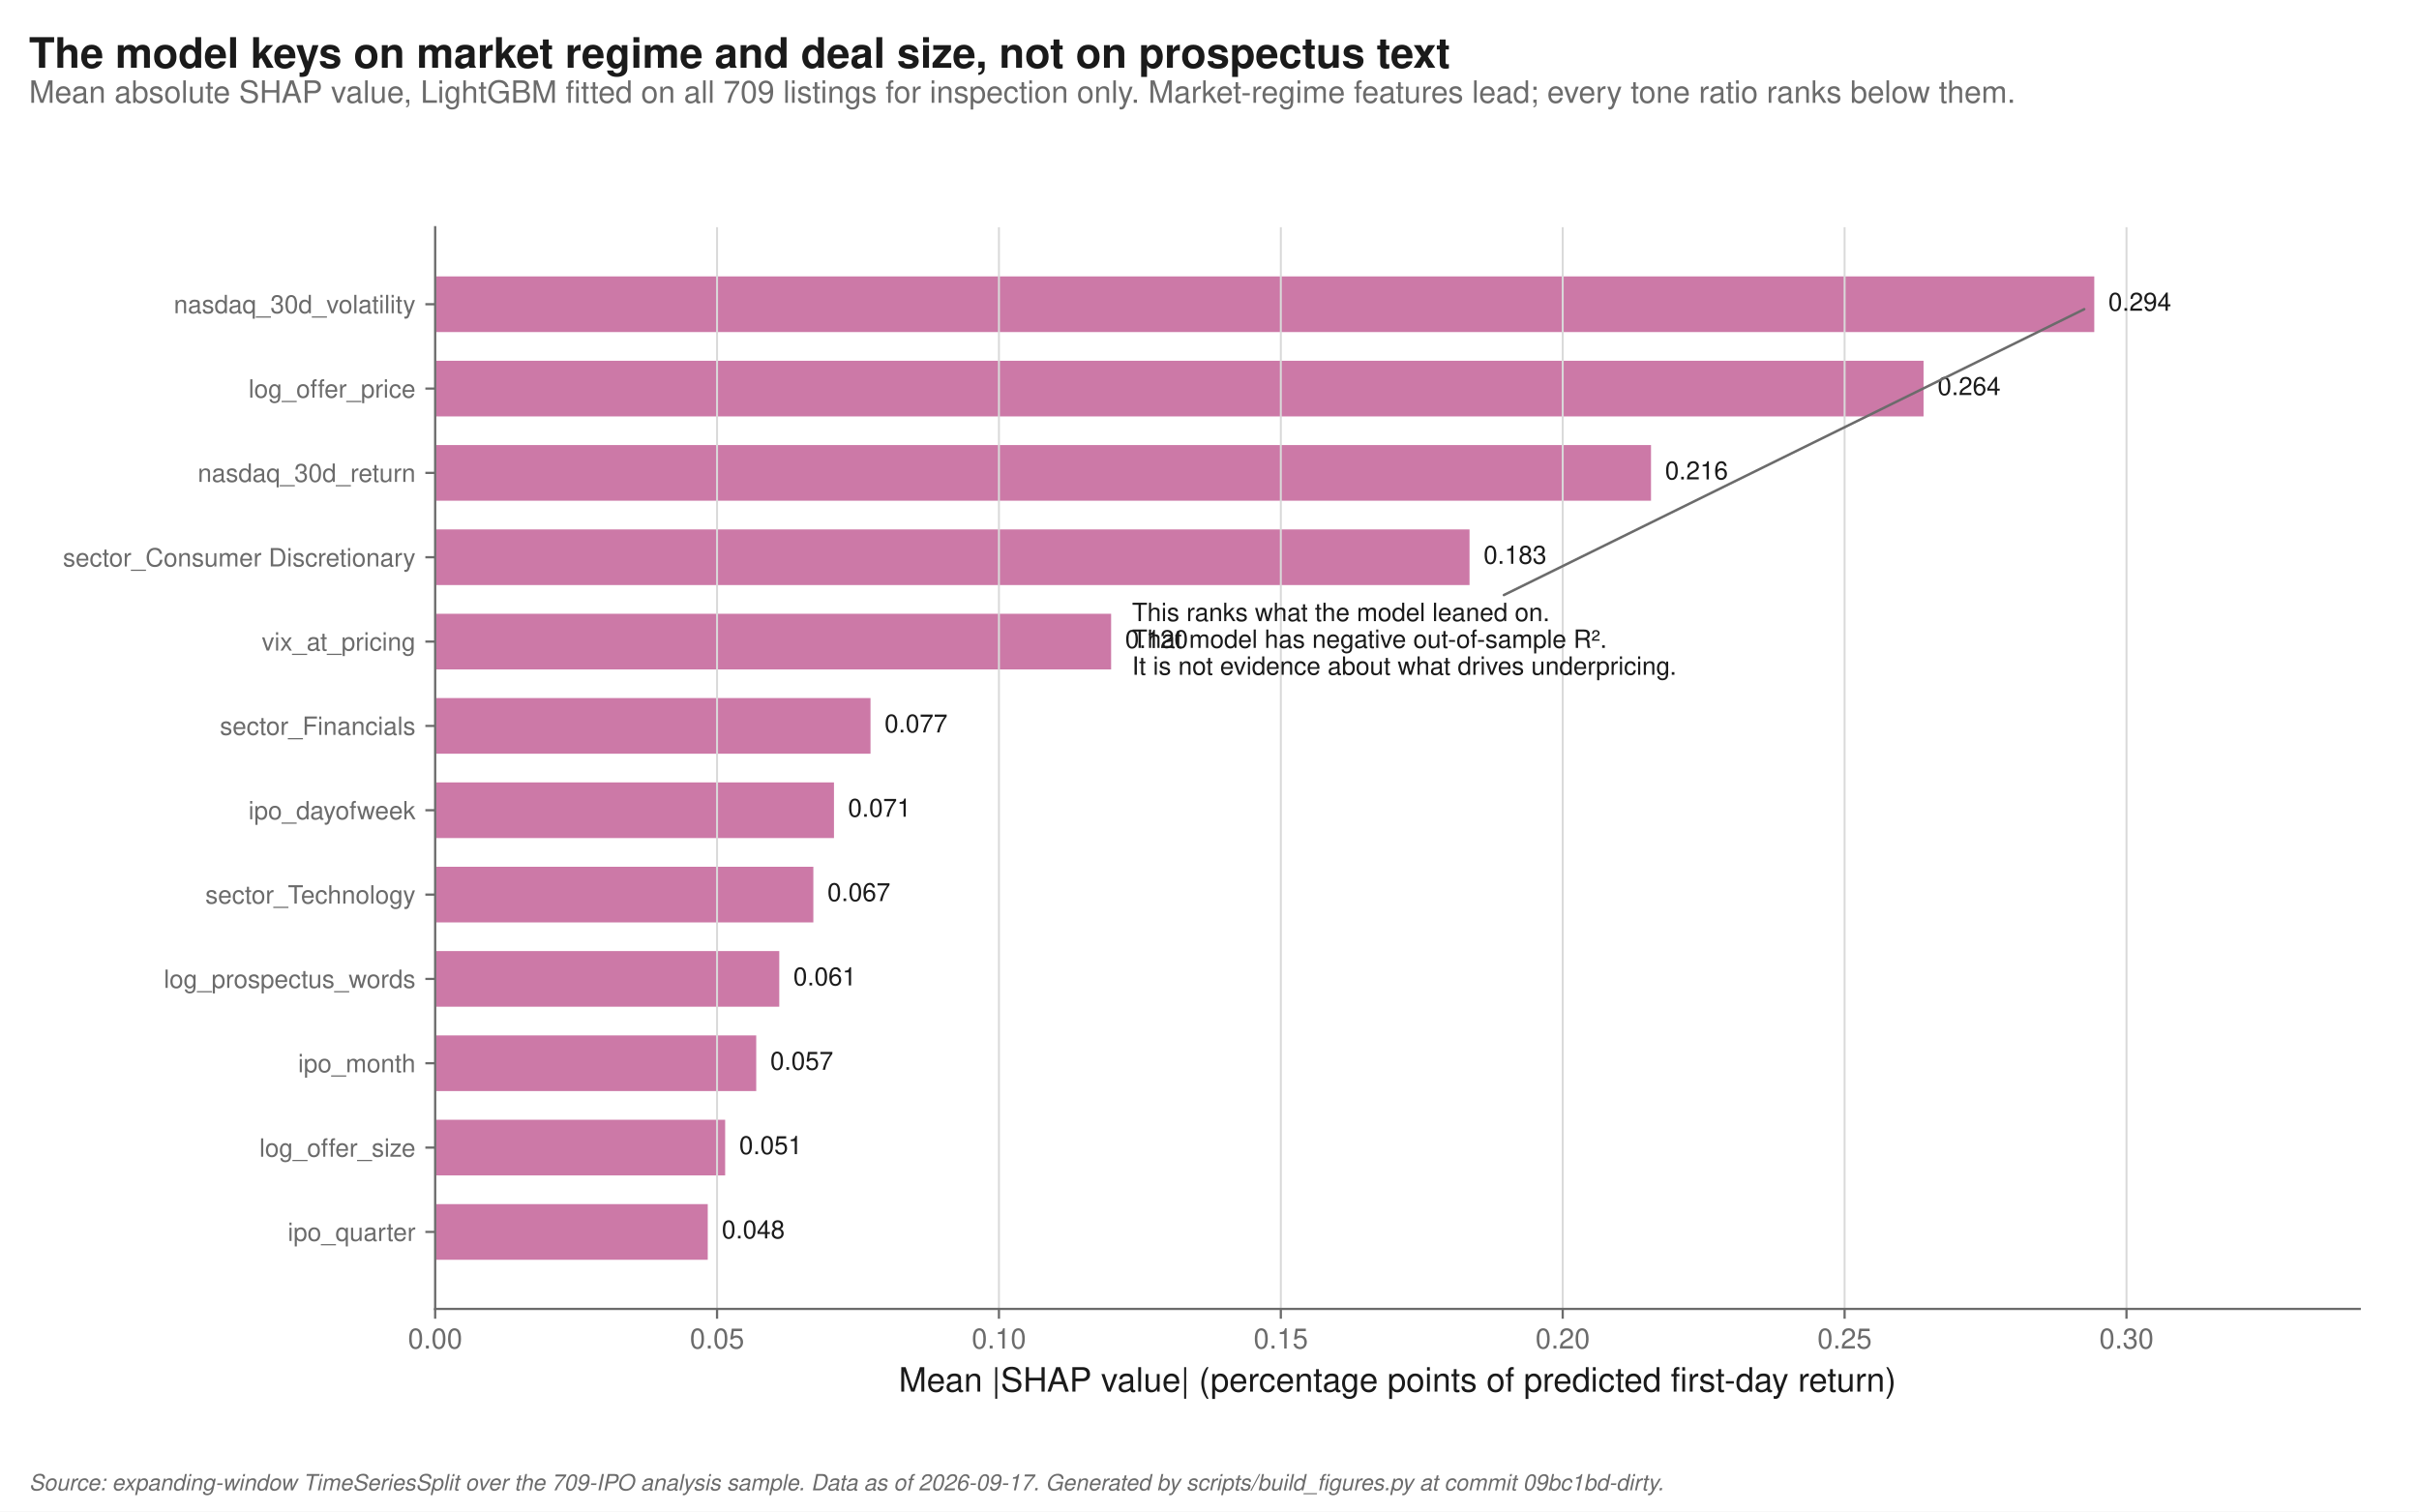
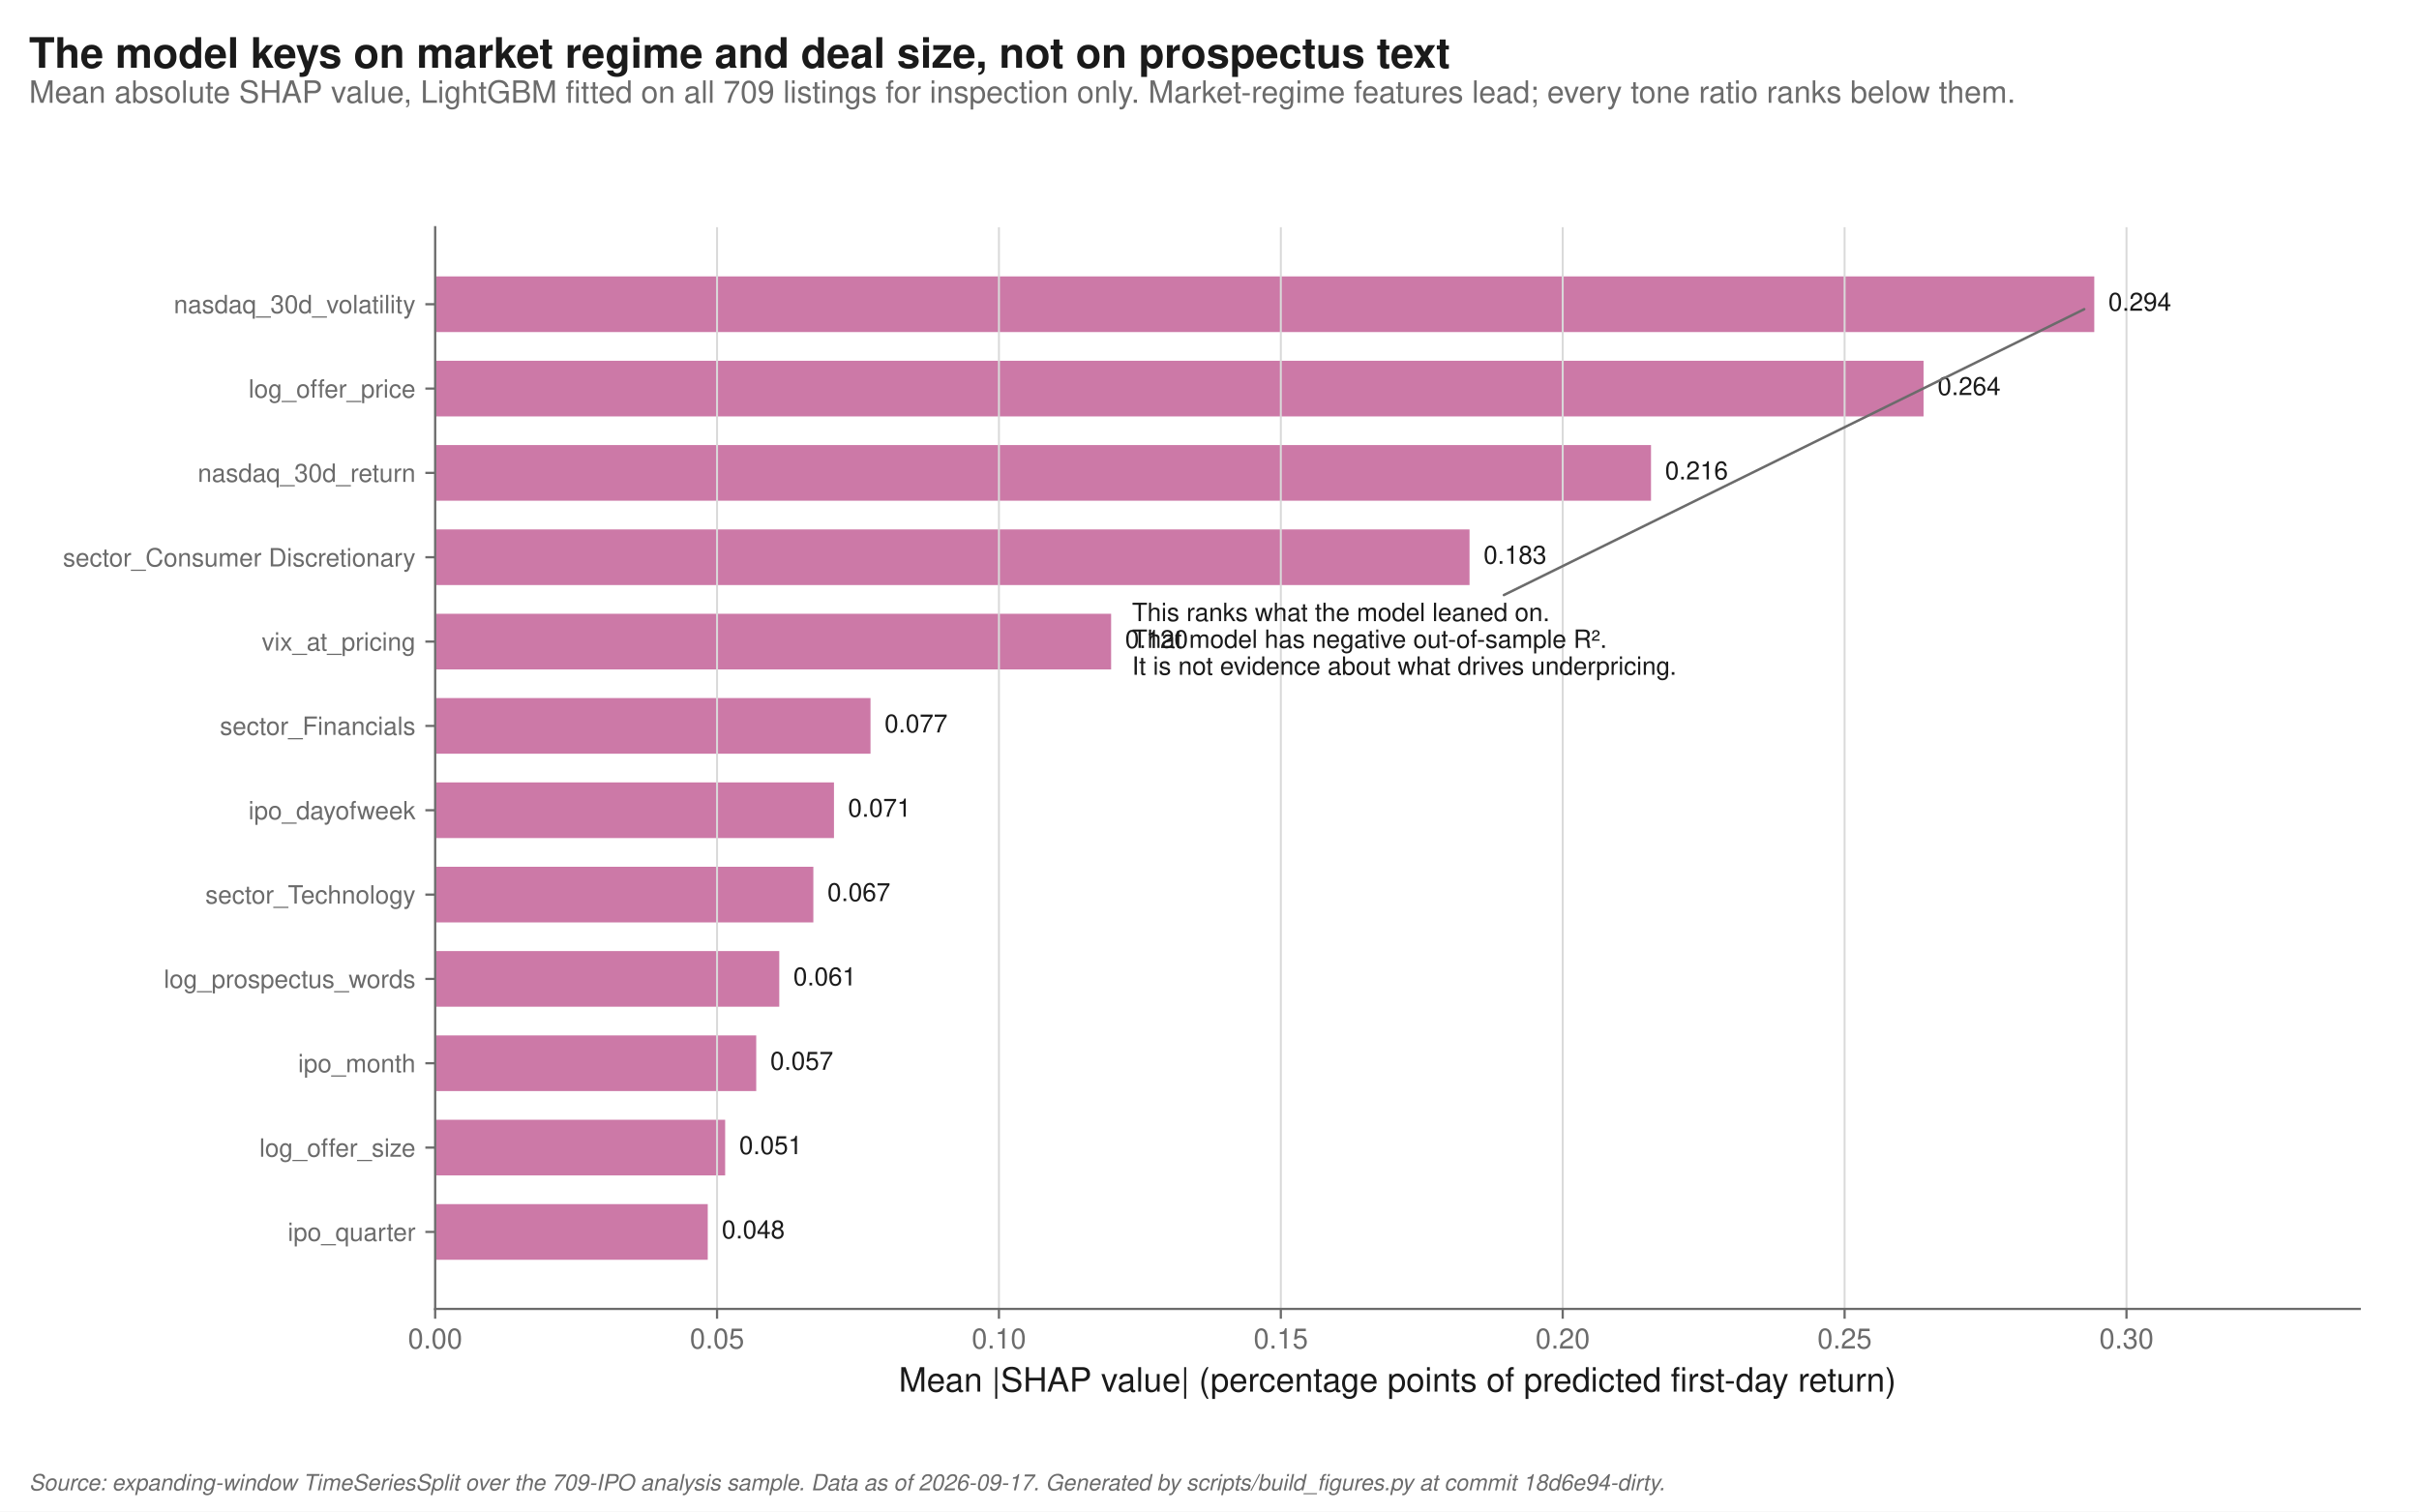
<svg xmlns="http://www.w3.org/2000/svg" xmlns:xlink="http://www.w3.org/1999/xlink" width="864pt" height="540pt" viewBox="0 0 864 540" version="1.1">
  <defs>
    <style type="text/css">*{stroke-linejoin: round; stroke-linecap: butt}</style>
  </defs>
  <g id="figure_1">
    <g id="patch_1">
      <path d="M 0 540  L 864 540  L 864 0  L 0 0  z " style="fill: #ffffff" />
    </g>
    <g id="axes_1">
      <g id="patch_2">
        <path d="M 155.428 467.62  L 842.832 467.62  L 842.832 81.18  L 155.428 81.18  z " style="fill: #ffffff" />
      </g>
      <g id="patch_3">
-         <path d="M 155.428 450.055  L 252.79 450.055  L 252.79 430.169  L 155.428 430.169  z " clip-path="url(#p6a23989919)" style="fill: #cc79a7" />
+         <path d="M 155.428 450.055  L 252.79 450.055  L 252.79 430.169  L 155.428 430.169  z " clip-path="url(#p2d3c1ac769)" style="fill: #cc79a7" />
      </g>
      <g id="patch_4">
-         <path d="M 155.428 419.925  L 259.006 419.925  L 259.006 400.04  L 155.428 400.04  z " clip-path="url(#p6a23989919)" style="fill: #cc79a7" />
+         <path d="M 155.428 419.925  L 259.006 419.925  L 259.006 400.04  L 155.428 400.04  z " clip-path="url(#p2d3c1ac769)" style="fill: #cc79a7" />
      </g>
      <g id="patch_5">
-         <path d="M 155.428 389.796  L 270.103 389.796  L 270.103 369.91  L 155.428 369.91  z " clip-path="url(#p6a23989919)" style="fill: #cc79a7" />
+         <path d="M 155.428 389.796  L 270.103 389.796  L 270.103 369.91  L 155.428 369.91  z " clip-path="url(#p2d3c1ac769)" style="fill: #cc79a7" />
      </g>
      <g id="patch_6">
-         <path d="M 155.428 359.666  L 278.334 359.666  L 278.334 339.781  L 155.428 339.781  z " clip-path="url(#p6a23989919)" style="fill: #cc79a7" />
+         <path d="M 155.428 359.666  L 278.334 359.666  L 278.334 339.781  L 155.428 339.781  z " clip-path="url(#p2d3c1ac769)" style="fill: #cc79a7" />
      </g>
      <g id="patch_7">
-         <path d="M 155.428 329.537  L 290.505 329.537  L 290.505 309.651  L 155.428 309.651  z " clip-path="url(#p6a23989919)" style="fill: #cc79a7" />
+         <path d="M 155.428 329.537  L 290.505 329.537  L 290.505 309.651  L 155.428 309.651  z " clip-path="url(#p2d3c1ac769)" style="fill: #cc79a7" />
      </g>
      <g id="patch_8">
-         <path d="M 155.428 299.407  L 297.875 299.407  L 297.875 279.522  L 155.428 279.522  z " clip-path="url(#p6a23989919)" style="fill: #cc79a7" />
+         <path d="M 155.428 299.407  L 297.875 299.407  L 297.875 279.522  L 155.428 279.522  z " clip-path="url(#p2d3c1ac769)" style="fill: #cc79a7" />
      </g>
      <g id="patch_9">
-         <path d="M 155.428 269.278  L 310.922 269.278  L 310.922 249.393  L 155.428 249.393  z " clip-path="url(#p6a23989919)" style="fill: #cc79a7" />
+         <path d="M 155.428 269.278  L 310.922 269.278  L 310.922 249.393  L 155.428 249.393  z " clip-path="url(#p2d3c1ac769)" style="fill: #cc79a7" />
      </g>
      <g id="patch_10">
-         <path d="M 155.428 239.149  L 396.862 239.149  L 396.862 219.263  L 155.428 219.263  z " clip-path="url(#p6a23989919)" style="fill: #cc79a7" />
+         <path d="M 155.428 239.149  L 396.862 239.149  L 396.862 219.263  L 155.428 219.263  z " clip-path="url(#p2d3c1ac769)" style="fill: #cc79a7" />
      </g>
      <g id="patch_11">
-         <path d="M 155.428 209.019  L 524.876 209.019  L 524.876 189.134  L 155.428 189.134  z " clip-path="url(#p6a23989919)" style="fill: #cc79a7" />
+         <path d="M 155.428 209.019  L 524.876 209.019  L 524.876 189.134  L 155.428 189.134  z " clip-path="url(#p2d3c1ac769)" style="fill: #cc79a7" />
      </g>
      <g id="patch_12">
-         <path d="M 155.428 178.89  L 589.696 178.89  L 589.696 159.004  L 155.428 159.004  z " clip-path="url(#p6a23989919)" style="fill: #cc79a7" />
+         <path d="M 155.428 178.89  L 589.696 178.89  L 589.696 159.004  L 155.428 159.004  z " clip-path="url(#p2d3c1ac769)" style="fill: #cc79a7" />
      </g>
      <g id="patch_13">
-         <path d="M 155.428 148.76  L 687.039 148.76  L 687.039 128.875  L 155.428 128.875  z " clip-path="url(#p6a23989919)" style="fill: #cc79a7" />
+         <path d="M 155.428 148.76  L 687.039 148.76  L 687.039 128.875  L 155.428 128.875  z " clip-path="url(#p2d3c1ac769)" style="fill: #cc79a7" />
      </g>
      <g id="patch_14">
-         <path d="M 155.428 118.631  L 748.018 118.631  L 748.018 98.745  L 155.428 98.745  z " clip-path="url(#p6a23989919)" style="fill: #cc79a7" />
+         <path d="M 155.428 118.631  L 748.018 118.631  L 748.018 98.745  L 155.428 98.745  z " clip-path="url(#p2d3c1ac769)" style="fill: #cc79a7" />
      </g>
      <g id="matplotlib.axis_1">
        <g id="xtick_1">
          <g id="line2d_1">
-             <path d="M 155.428 467.62  L 155.428 81.18  " clip-path="url(#p6a23989919)" style="fill: none; stroke: #d9d9d9; stroke-width: 0.7; stroke-linecap: round" />
+             <path d="M 155.428 467.62  L 155.428 81.18  " clip-path="url(#p2d3c1ac769)" style="fill: none; stroke: #d9d9d9; stroke-width: 0.7; stroke-linecap: round" />
          </g>
          <g id="line2d_2">
            <defs>
-               <path id="mebbdfef4c0" d="M 0 0  L 0 3.5  " style="stroke: #6b6b6b; stroke-width: 0.8" />
+               <path id="mf9dbb0bf6e" d="M 0 0  L 0 3.5  " style="stroke: #6b6b6b; stroke-width: 0.8" />
            </defs>
            <g>
-               <use xlink:href="#mebbdfef4c0" x="155.428" y="467.62" style="fill: #6b6b6b; stroke: #6b6b6b; stroke-width: 0.8" />
+               <use xlink:href="#mf9dbb0bf6e" x="155.428" y="467.62" style="fill: #6b6b6b; stroke: #6b6b6b; stroke-width: 0.8" />
            </g>
          </g>
          <g id="text_1">
            <text style="fill: #6b6b6b; font: 10px 'Helvetica Neue', 'Helvetica', 'Arial', 'Liberation Sans', 'DejaVu Sans', sans-serif; text-anchor: middle" x="155.428" y="481.761" transform="rotate(-0 155.428 481.7606)">0.00</text>
          </g>
        </g>
        <g id="xtick_2">
          <g id="line2d_3">
-             <path d="M 256.111 467.62  L 256.111 81.18  " clip-path="url(#p6a23989919)" style="fill: none; stroke: #d9d9d9; stroke-width: 0.7; stroke-linecap: round" />
+             <path d="M 256.111 467.62  L 256.111 81.18  " clip-path="url(#p2d3c1ac769)" style="fill: none; stroke: #d9d9d9; stroke-width: 0.7; stroke-linecap: round" />
          </g>
          <g id="line2d_4">
            <g>
-               <use xlink:href="#mebbdfef4c0" x="256.111" y="467.62" style="fill: #6b6b6b; stroke: #6b6b6b; stroke-width: 0.8" />
+               <use xlink:href="#mf9dbb0bf6e" x="256.111" y="467.62" style="fill: #6b6b6b; stroke: #6b6b6b; stroke-width: 0.8" />
            </g>
          </g>
          <g id="text_2">
            <text style="fill: #6b6b6b; font: 10px 'Helvetica Neue', 'Helvetica', 'Arial', 'Liberation Sans', 'DejaVu Sans', sans-serif; text-anchor: middle" x="256.111" y="481.761" transform="rotate(-0 256.1105 481.7606)">0.05</text>
          </g>
        </g>
        <g id="xtick_3">
          <g id="line2d_5">
-             <path d="M 356.793 467.62  L 356.793 81.18  " clip-path="url(#p6a23989919)" style="fill: none; stroke: #d9d9d9; stroke-width: 0.7; stroke-linecap: round" />
+             <path d="M 356.793 467.62  L 356.793 81.18  " clip-path="url(#p2d3c1ac769)" style="fill: none; stroke: #d9d9d9; stroke-width: 0.7; stroke-linecap: round" />
          </g>
          <g id="line2d_6">
            <g>
-               <use xlink:href="#mebbdfef4c0" x="356.793" y="467.62" style="fill: #6b6b6b; stroke: #6b6b6b; stroke-width: 0.8" />
+               <use xlink:href="#mf9dbb0bf6e" x="356.793" y="467.62" style="fill: #6b6b6b; stroke: #6b6b6b; stroke-width: 0.8" />
            </g>
          </g>
          <g id="text_3">
            <text style="fill: #6b6b6b; font: 10px 'Helvetica Neue', 'Helvetica', 'Arial', 'Liberation Sans', 'DejaVu Sans', sans-serif; text-anchor: middle" x="356.793" y="481.761" transform="rotate(-0 356.793 481.7606)">0.10</text>
          </g>
        </g>
        <g id="xtick_4">
          <g id="line2d_7">
-             <path d="M 457.476 467.62  L 457.476 81.18  " clip-path="url(#p6a23989919)" style="fill: none; stroke: #d9d9d9; stroke-width: 0.7; stroke-linecap: round" />
+             <path d="M 457.476 467.62  L 457.476 81.18  " clip-path="url(#p2d3c1ac769)" style="fill: none; stroke: #d9d9d9; stroke-width: 0.7; stroke-linecap: round" />
          </g>
          <g id="line2d_8">
            <g>
-               <use xlink:href="#mebbdfef4c0" x="457.476" y="467.62" style="fill: #6b6b6b; stroke: #6b6b6b; stroke-width: 0.8" />
+               <use xlink:href="#mf9dbb0bf6e" x="457.476" y="467.62" style="fill: #6b6b6b; stroke: #6b6b6b; stroke-width: 0.8" />
            </g>
          </g>
          <g id="text_4">
            <text style="fill: #6b6b6b; font: 10px 'Helvetica Neue', 'Helvetica', 'Arial', 'Liberation Sans', 'DejaVu Sans', sans-serif; text-anchor: middle" x="457.476" y="481.761" transform="rotate(-0 457.4755 481.7606)">0.15</text>
          </g>
        </g>
        <g id="xtick_5">
          <g id="line2d_9">
-             <path d="M 558.158 467.62  L 558.158 81.18  " clip-path="url(#p6a23989919)" style="fill: none; stroke: #d9d9d9; stroke-width: 0.7; stroke-linecap: round" />
+             <path d="M 558.158 467.62  L 558.158 81.18  " clip-path="url(#p2d3c1ac769)" style="fill: none; stroke: #d9d9d9; stroke-width: 0.7; stroke-linecap: round" />
          </g>
          <g id="line2d_10">
            <g>
-               <use xlink:href="#mebbdfef4c0" x="558.158" y="467.62" style="fill: #6b6b6b; stroke: #6b6b6b; stroke-width: 0.8" />
+               <use xlink:href="#mf9dbb0bf6e" x="558.158" y="467.62" style="fill: #6b6b6b; stroke: #6b6b6b; stroke-width: 0.8" />
            </g>
          </g>
          <g id="text_5">
            <text style="fill: #6b6b6b; font: 10px 'Helvetica Neue', 'Helvetica', 'Arial', 'Liberation Sans', 'DejaVu Sans', sans-serif; text-anchor: middle" x="558.158" y="481.761" transform="rotate(-0 558.158 481.7606)">0.20</text>
          </g>
        </g>
        <g id="xtick_6">
          <g id="line2d_11">
-             <path d="M 658.841 467.62  L 658.841 81.18  " clip-path="url(#p6a23989919)" style="fill: none; stroke: #d9d9d9; stroke-width: 0.7; stroke-linecap: round" />
+             <path d="M 658.841 467.62  L 658.841 81.18  " clip-path="url(#p2d3c1ac769)" style="fill: none; stroke: #d9d9d9; stroke-width: 0.7; stroke-linecap: round" />
          </g>
          <g id="line2d_12">
            <g>
-               <use xlink:href="#mebbdfef4c0" x="658.841" y="467.62" style="fill: #6b6b6b; stroke: #6b6b6b; stroke-width: 0.8" />
+               <use xlink:href="#mf9dbb0bf6e" x="658.841" y="467.62" style="fill: #6b6b6b; stroke: #6b6b6b; stroke-width: 0.8" />
            </g>
          </g>
          <g id="text_6">
            <text style="fill: #6b6b6b; font: 10px 'Helvetica Neue', 'Helvetica', 'Arial', 'Liberation Sans', 'DejaVu Sans', sans-serif; text-anchor: middle" x="658.841" y="481.761" transform="rotate(-0 658.8405 481.7606)">0.25</text>
          </g>
        </g>
        <g id="xtick_7">
          <g id="line2d_13">
-             <path d="M 759.523 467.62  L 759.523 81.18  " clip-path="url(#p6a23989919)" style="fill: none; stroke: #d9d9d9; stroke-width: 0.7; stroke-linecap: round" />
+             <path d="M 759.523 467.62  L 759.523 81.18  " clip-path="url(#p2d3c1ac769)" style="fill: none; stroke: #d9d9d9; stroke-width: 0.7; stroke-linecap: round" />
          </g>
          <g id="line2d_14">
            <g>
-               <use xlink:href="#mebbdfef4c0" x="759.523" y="467.62" style="fill: #6b6b6b; stroke: #6b6b6b; stroke-width: 0.8" />
+               <use xlink:href="#mf9dbb0bf6e" x="759.523" y="467.62" style="fill: #6b6b6b; stroke: #6b6b6b; stroke-width: 0.8" />
            </g>
          </g>
          <g id="text_7">
            <text style="fill: #6b6b6b; font: 10px 'Helvetica Neue', 'Helvetica', 'Arial', 'Liberation Sans', 'DejaVu Sans', sans-serif; text-anchor: middle" x="759.523" y="481.761" transform="rotate(-0 759.523 481.7606)">0.30</text>
          </g>
        </g>
        <g id="text_8">
          <text style="fill: #1a1a1a; font: 12px 'Helvetica Neue', 'Helvetica', 'Arial', 'Liberation Sans', 'DejaVu Sans', sans-serif; text-anchor: middle" x="499.13" y="497.162" transform="rotate(-0 499.13 497.1622)">Mean |SHAP value| (percentage points of predicted first-day return)</text>
        </g>
      </g>
      <g id="matplotlib.axis_2">
        <g id="ytick_1">
          <g id="line2d_15">
            <defs>
-               <path id="m0017370188" d="M 0 0  L -3.5 0  " style="stroke: #6b6b6b; stroke-width: 0.8" />
+               <path id="m4edeabed33" d="M 0 0  L -3.5 0  " style="stroke: #6b6b6b; stroke-width: 0.8" />
            </defs>
            <g>
-               <use xlink:href="#m0017370188" x="155.428" y="440.112" style="fill: #6b6b6b; stroke: #6b6b6b; stroke-width: 0.8" />
+               <use xlink:href="#m4edeabed33" x="155.428" y="440.112" style="fill: #6b6b6b; stroke: #6b6b6b; stroke-width: 0.8" />
            </g>
          </g>
          <g id="text_9">
            <text style="fill: #6b6b6b; font: 9px 'Helvetica Neue', 'Helvetica', 'Arial', 'Liberation Sans', 'DejaVu Sans', sans-serif; text-anchor: end" x="148.428" y="443.325" transform="rotate(-0 148.428 443.3251)">ipo_quarter</text>
          </g>
        </g>
        <g id="ytick_2">
          <g id="line2d_16">
            <g>
-               <use xlink:href="#m0017370188" x="155.428" y="409.982" style="fill: #6b6b6b; stroke: #6b6b6b; stroke-width: 0.8" />
+               <use xlink:href="#m4edeabed33" x="155.428" y="409.982" style="fill: #6b6b6b; stroke: #6b6b6b; stroke-width: 0.8" />
            </g>
          </g>
          <g id="text_10">
            <text style="fill: #6b6b6b; font: 9px 'Helvetica Neue', 'Helvetica', 'Arial', 'Liberation Sans', 'DejaVu Sans', sans-serif; text-anchor: end" x="148.428" y="413.232" transform="rotate(-0 148.428 413.2316)">log_offer_size</text>
          </g>
        </g>
        <g id="ytick_3">
          <g id="line2d_17">
            <g>
-               <use xlink:href="#m0017370188" x="155.428" y="379.853" style="fill: #6b6b6b; stroke: #6b6b6b; stroke-width: 0.8" />
+               <use xlink:href="#m4edeabed33" x="155.428" y="379.853" style="fill: #6b6b6b; stroke: #6b6b6b; stroke-width: 0.8" />
            </g>
          </g>
          <g id="text_11">
            <text style="fill: #6b6b6b; font: 9px 'Helvetica Neue', 'Helvetica', 'Arial', 'Liberation Sans', 'DejaVu Sans', sans-serif; text-anchor: end" x="148.428" y="383.066" transform="rotate(-0 148.428 383.0663)">ipo_month</text>
          </g>
        </g>
        <g id="ytick_4">
          <g id="line2d_18">
            <g>
-               <use xlink:href="#m0017370188" x="155.428" y="349.724" style="fill: #6b6b6b; stroke: #6b6b6b; stroke-width: 0.8" />
+               <use xlink:href="#m4edeabed33" x="155.428" y="349.724" style="fill: #6b6b6b; stroke: #6b6b6b; stroke-width: 0.8" />
            </g>
          </g>
          <g id="text_12">
            <text style="fill: #6b6b6b; font: 9px 'Helvetica Neue', 'Helvetica', 'Arial', 'Liberation Sans', 'DejaVu Sans', sans-serif; text-anchor: end" x="148.428" y="352.937" transform="rotate(-0 148.428 352.9368)">log_prospectus_words</text>
          </g>
        </g>
        <g id="ytick_5">
          <g id="line2d_19">
            <g>
-               <use xlink:href="#m0017370188" x="155.428" y="319.594" style="fill: #6b6b6b; stroke: #6b6b6b; stroke-width: 0.8" />
+               <use xlink:href="#m4edeabed33" x="155.428" y="319.594" style="fill: #6b6b6b; stroke: #6b6b6b; stroke-width: 0.8" />
            </g>
          </g>
          <g id="text_13">
            <text style="fill: #6b6b6b; font: 9px 'Helvetica Neue', 'Helvetica', 'Arial', 'Liberation Sans', 'DejaVu Sans', sans-serif; text-anchor: end" x="148.428" y="322.807" transform="rotate(-0 148.428 322.8074)">sector_Technology</text>
          </g>
        </g>
        <g id="ytick_6">
          <g id="line2d_20">
            <g>
-               <use xlink:href="#m0017370188" x="155.428" y="289.465" style="fill: #6b6b6b; stroke: #6b6b6b; stroke-width: 0.8" />
+               <use xlink:href="#m4edeabed33" x="155.428" y="289.465" style="fill: #6b6b6b; stroke: #6b6b6b; stroke-width: 0.8" />
            </g>
          </g>
          <g id="text_14">
            <text style="fill: #6b6b6b; font: 9px 'Helvetica Neue', 'Helvetica', 'Arial', 'Liberation Sans', 'DejaVu Sans', sans-serif; text-anchor: end" x="148.428" y="292.714" transform="rotate(-0 148.428 292.7139)">ipo_dayofweek</text>
          </g>
        </g>
        <g id="ytick_7">
          <g id="line2d_21">
            <g>
-               <use xlink:href="#m0017370188" x="155.428" y="259.335" style="fill: #6b6b6b; stroke: #6b6b6b; stroke-width: 0.8" />
+               <use xlink:href="#m4edeabed33" x="155.428" y="259.335" style="fill: #6b6b6b; stroke: #6b6b6b; stroke-width: 0.8" />
            </g>
          </g>
          <g id="text_15">
            <text style="fill: #6b6b6b; font: 9px 'Helvetica Neue', 'Helvetica', 'Arial', 'Liberation Sans', 'DejaVu Sans', sans-serif; text-anchor: end" x="148.428" y="262.549" transform="rotate(-0 148.428 262.5486)">sector_Financials</text>
          </g>
        </g>
        <g id="ytick_8">
          <g id="line2d_22">
            <g>
-               <use xlink:href="#m0017370188" x="155.428" y="229.206" style="fill: #6b6b6b; stroke: #6b6b6b; stroke-width: 0.8" />
+               <use xlink:href="#m4edeabed33" x="155.428" y="229.206" style="fill: #6b6b6b; stroke: #6b6b6b; stroke-width: 0.8" />
            </g>
          </g>
          <g id="text_16">
            <text style="fill: #6b6b6b; font: 9px 'Helvetica Neue', 'Helvetica', 'Arial', 'Liberation Sans', 'DejaVu Sans', sans-serif; text-anchor: end" x="148.428" y="232.419" transform="rotate(-0 148.428 232.4191)">vix_at_pricing</text>
          </g>
        </g>
        <g id="ytick_9">
          <g id="line2d_23">
            <g>
-               <use xlink:href="#m0017370188" x="155.428" y="199.076" style="fill: #6b6b6b; stroke: #6b6b6b; stroke-width: 0.8" />
+               <use xlink:href="#m4edeabed33" x="155.428" y="199.076" style="fill: #6b6b6b; stroke: #6b6b6b; stroke-width: 0.8" />
            </g>
          </g>
          <g id="text_17">
            <text style="fill: #6b6b6b; font: 9px 'Helvetica Neue', 'Helvetica', 'Arial', 'Liberation Sans', 'DejaVu Sans', sans-serif; text-anchor: end" x="148.428" y="202.366" transform="rotate(-0 148.428 202.3657)">sector_Consumer Discretionary</text>
          </g>
        </g>
        <g id="ytick_10">
          <g id="line2d_24">
            <g>
-               <use xlink:href="#m0017370188" x="155.428" y="168.947" style="fill: #6b6b6b; stroke: #6b6b6b; stroke-width: 0.8" />
+               <use xlink:href="#m4edeabed33" x="155.428" y="168.947" style="fill: #6b6b6b; stroke: #6b6b6b; stroke-width: 0.8" />
            </g>
          </g>
          <g id="text_18">
            <text style="fill: #6b6b6b; font: 9px 'Helvetica Neue', 'Helvetica', 'Arial', 'Liberation Sans', 'DejaVu Sans', sans-serif; text-anchor: end" x="148.428" y="172.16" transform="rotate(-0 148.428 172.1603)">nasdaq_30d_return</text>
          </g>
        </g>
        <g id="ytick_11">
          <g id="line2d_25">
            <g>
-               <use xlink:href="#m0017370188" x="155.428" y="138.818" style="fill: #6b6b6b; stroke: #6b6b6b; stroke-width: 0.8" />
+               <use xlink:href="#m4edeabed33" x="155.428" y="138.818" style="fill: #6b6b6b; stroke: #6b6b6b; stroke-width: 0.8" />
            </g>
          </g>
          <g id="text_19">
            <text style="fill: #6b6b6b; font: 9px 'Helvetica Neue', 'Helvetica', 'Arial', 'Liberation Sans', 'DejaVu Sans', sans-serif; text-anchor: end" x="148.428" y="142.067" transform="rotate(-0 148.428 142.0667)">log_offer_price</text>
          </g>
        </g>
        <g id="ytick_12">
          <g id="line2d_26">
            <g>
-               <use xlink:href="#m0017370188" x="155.428" y="108.688" style="fill: #6b6b6b; stroke: #6b6b6b; stroke-width: 0.8" />
+               <use xlink:href="#m4edeabed33" x="155.428" y="108.688" style="fill: #6b6b6b; stroke: #6b6b6b; stroke-width: 0.8" />
            </g>
          </g>
          <g id="text_20">
            <text style="fill: #6b6b6b; font: 9px 'Helvetica Neue', 'Helvetica', 'Arial', 'Liberation Sans', 'DejaVu Sans', sans-serif; text-anchor: end" x="148.428" y="111.901" transform="rotate(-0 148.428 111.9014)">nasdaq_30d_volatility</text>
          </g>
        </g>
      </g>
      <g id="patch_15">
        <path d="M 155.428 467.62  L 155.428 81.18  " style="fill: none; stroke: #6b6b6b; stroke-width: 0.8; stroke-linejoin: miter; stroke-linecap: square" />
      </g>
      <g id="patch_16">
        <path d="M 155.428 467.62  L 842.832 467.62  " style="fill: none; stroke: #6b6b6b; stroke-width: 0.8; stroke-linejoin: miter; stroke-linecap: square" />
      </g>
      <g id="text_21">
        <text style="fill: #1a1a1a; font: 9px 'Helvetica Neue', 'Helvetica', 'Arial', 'Liberation Sans', 'DejaVu Sans', sans-serif; text-anchor: start" x="257.79" y="442.438" transform="rotate(-0 257.7901 442.4385)">0.048</text>
      </g>
      <g id="text_22">
        <text style="fill: #1a1a1a; font: 9px 'Helvetica Neue', 'Helvetica', 'Arial', 'Liberation Sans', 'DejaVu Sans', sans-serif; text-anchor: start" x="264.006" y="412.309" transform="rotate(-0 264.0058 412.3091)">0.051</text>
      </g>
      <g id="text_23">
        <text style="fill: #1a1a1a; font: 9px 'Helvetica Neue', 'Helvetica', 'Arial', 'Liberation Sans', 'DejaVu Sans', sans-serif; text-anchor: start" x="275.103" y="382.18" transform="rotate(-0 275.1028 382.1796)">0.057</text>
      </g>
      <g id="text_24">
        <text style="fill: #1a1a1a; font: 9px 'Helvetica Neue', 'Helvetica', 'Arial', 'Liberation Sans', 'DejaVu Sans', sans-serif; text-anchor: start" x="283.334" y="352.05" transform="rotate(-0 283.3344 352.0502)">0.061</text>
      </g>
      <g id="text_25">
        <text style="fill: #1a1a1a; font: 9px 'Helvetica Neue', 'Helvetica', 'Arial', 'Liberation Sans', 'DejaVu Sans', sans-serif; text-anchor: start" x="295.505" y="321.921" transform="rotate(-0 295.5047 321.9208)">0.067</text>
      </g>
      <g id="text_26">
        <text style="fill: #1a1a1a; font: 9px 'Helvetica Neue', 'Helvetica', 'Arial', 'Liberation Sans', 'DejaVu Sans', sans-serif; text-anchor: start" x="302.875" y="291.791" transform="rotate(-0 302.8753 291.7914)">0.071</text>
      </g>
      <g id="text_27">
        <text style="fill: #1a1a1a; font: 9px 'Helvetica Neue', 'Helvetica', 'Arial', 'Liberation Sans', 'DejaVu Sans', sans-serif; text-anchor: start" x="315.922" y="261.662" transform="rotate(-0 315.9217 261.6619)">0.077</text>
      </g>
      <g id="text_28">
        <text style="fill: #1a1a1a; font: 9px 'Helvetica Neue', 'Helvetica', 'Arial', 'Liberation Sans', 'DejaVu Sans', sans-serif; text-anchor: start" x="401.862" y="231.533" transform="rotate(-0 401.8623 231.5325)">0.120</text>
      </g>
      <g id="text_29">
        <text style="fill: #1a1a1a; font: 9px 'Helvetica Neue', 'Helvetica', 'Arial', 'Liberation Sans', 'DejaVu Sans', sans-serif; text-anchor: start" x="529.876" y="201.403" transform="rotate(-0 529.8758 201.4031)">0.183</text>
      </g>
      <g id="text_30">
        <text style="fill: #1a1a1a; font: 9px 'Helvetica Neue', 'Helvetica', 'Arial', 'Liberation Sans', 'DejaVu Sans', sans-serif; text-anchor: start" x="594.696" y="171.274" transform="rotate(-0 594.6957 171.2737)">0.216</text>
      </g>
      <g id="text_31">
        <text style="fill: #1a1a1a; font: 9px 'Helvetica Neue', 'Helvetica', 'Arial', 'Liberation Sans', 'DejaVu Sans', sans-serif; text-anchor: start" x="692.039" y="141.144" transform="rotate(-0 692.0391 141.1442)">0.264</text>
      </g>
      <g id="text_32">
        <text style="fill: #1a1a1a; font: 9px 'Helvetica Neue', 'Helvetica', 'Arial', 'Liberation Sans', 'DejaVu Sans', sans-serif; text-anchor: start" x="753.018" y="111.015" transform="rotate(-0 753.0177 111.0148)">0.294</text>
      </g>
      <g id="patch_17">
        <path d="M 537.146 212.586  Q 640.788 161.521 744.43 110.456  " style="fill: none; stroke: #6b6b6b; stroke-width: 0.9; stroke-linecap: round" />
      </g>
      <g id="text_33">
        <text style="fill: #1a1a1a; font: 9px 'Helvetica Neue', 'Helvetica', 'Arial', 'Liberation Sans', 'DejaVu Sans', sans-serif" transform="translate(404.3157 221.896)">This ranks what the model leaned on.</text>
        <text style="fill: #1a1a1a; font: 9px 'Helvetica Neue', 'Helvetica', 'Arial', 'Liberation Sans', 'DejaVu Sans', sans-serif" transform="translate(404.3157 231.4673)">That model has negative out-of-sample R².</text>
        <text style="fill: #1a1a1a; font: 9px 'Helvetica Neue', 'Helvetica', 'Arial', 'Liberation Sans', 'DejaVu Sans', sans-serif" transform="translate(404.3157 241.0607)">It is not evidence about what drives underpricing.</text>
      </g>
    </g>
    <g id="text_34">
      <text style="fill: #1a1a1a; font: 600 15px 'Helvetica Neue', 'Helvetica', 'Arial', 'Liberation Sans', 'DejaVu Sans', sans-serif; text-anchor: start" x="10.368" y="24.211" transform="rotate(-0 10.368 24.21094)">The model keys on market regime and deal size, not on prospectus text</text>
    </g>
    <g id="text_35">
      <text style="fill: #6b6b6b; font: 11px 'Helvetica Neue', 'Helvetica', 'Arial', 'Liberation Sans', 'DejaVu Sans', sans-serif; text-anchor: start" x="10.368" y="36.72" transform="rotate(-0 10.368 36.72)">Mean absolute SHAP value, LightGBM fitted on all 709 listings for inspection only. Market-regime features lead; every tone ratio ranks below them.</text>
    </g>
    <g id="text_36">
-       <text style="fill: #6b6b6b; font: italic 8px 'Helvetica Neue', 'Helvetica', 'Arial', 'Liberation Sans', 'DejaVu Sans', sans-serif; text-anchor: start" x="10.368" y="532.44" transform="rotate(-0 10.368 532.44)">Source: expanding-window TimeSeriesSplit over the 709-IPO analysis sample. Data as of 2026-09-17.  Generated by scripts/build_figures.py at commit 09bc1bd-dirty.</text>
+       <text style="fill: #6b6b6b; font: italic 8px 'Helvetica Neue', 'Helvetica', 'Arial', 'Liberation Sans', 'DejaVu Sans', sans-serif; text-anchor: start" x="10.368" y="532.44" transform="rotate(-0 10.368 532.44)">Source: expanding-window TimeSeriesSplit over the 709-IPO analysis sample. Data as of 2026-09-17.  Generated by scripts/build_figures.py at commit 18d6e94-dirty.</text>
    </g>
  </g>
  <defs>
-     <clipPath id="p6a23989919">
+     <clipPath id="p2d3c1ac769">
      <rect x="155.428" y="81.18" width="687.404" height="386.44" />
    </clipPath>
  </defs>
</svg>
